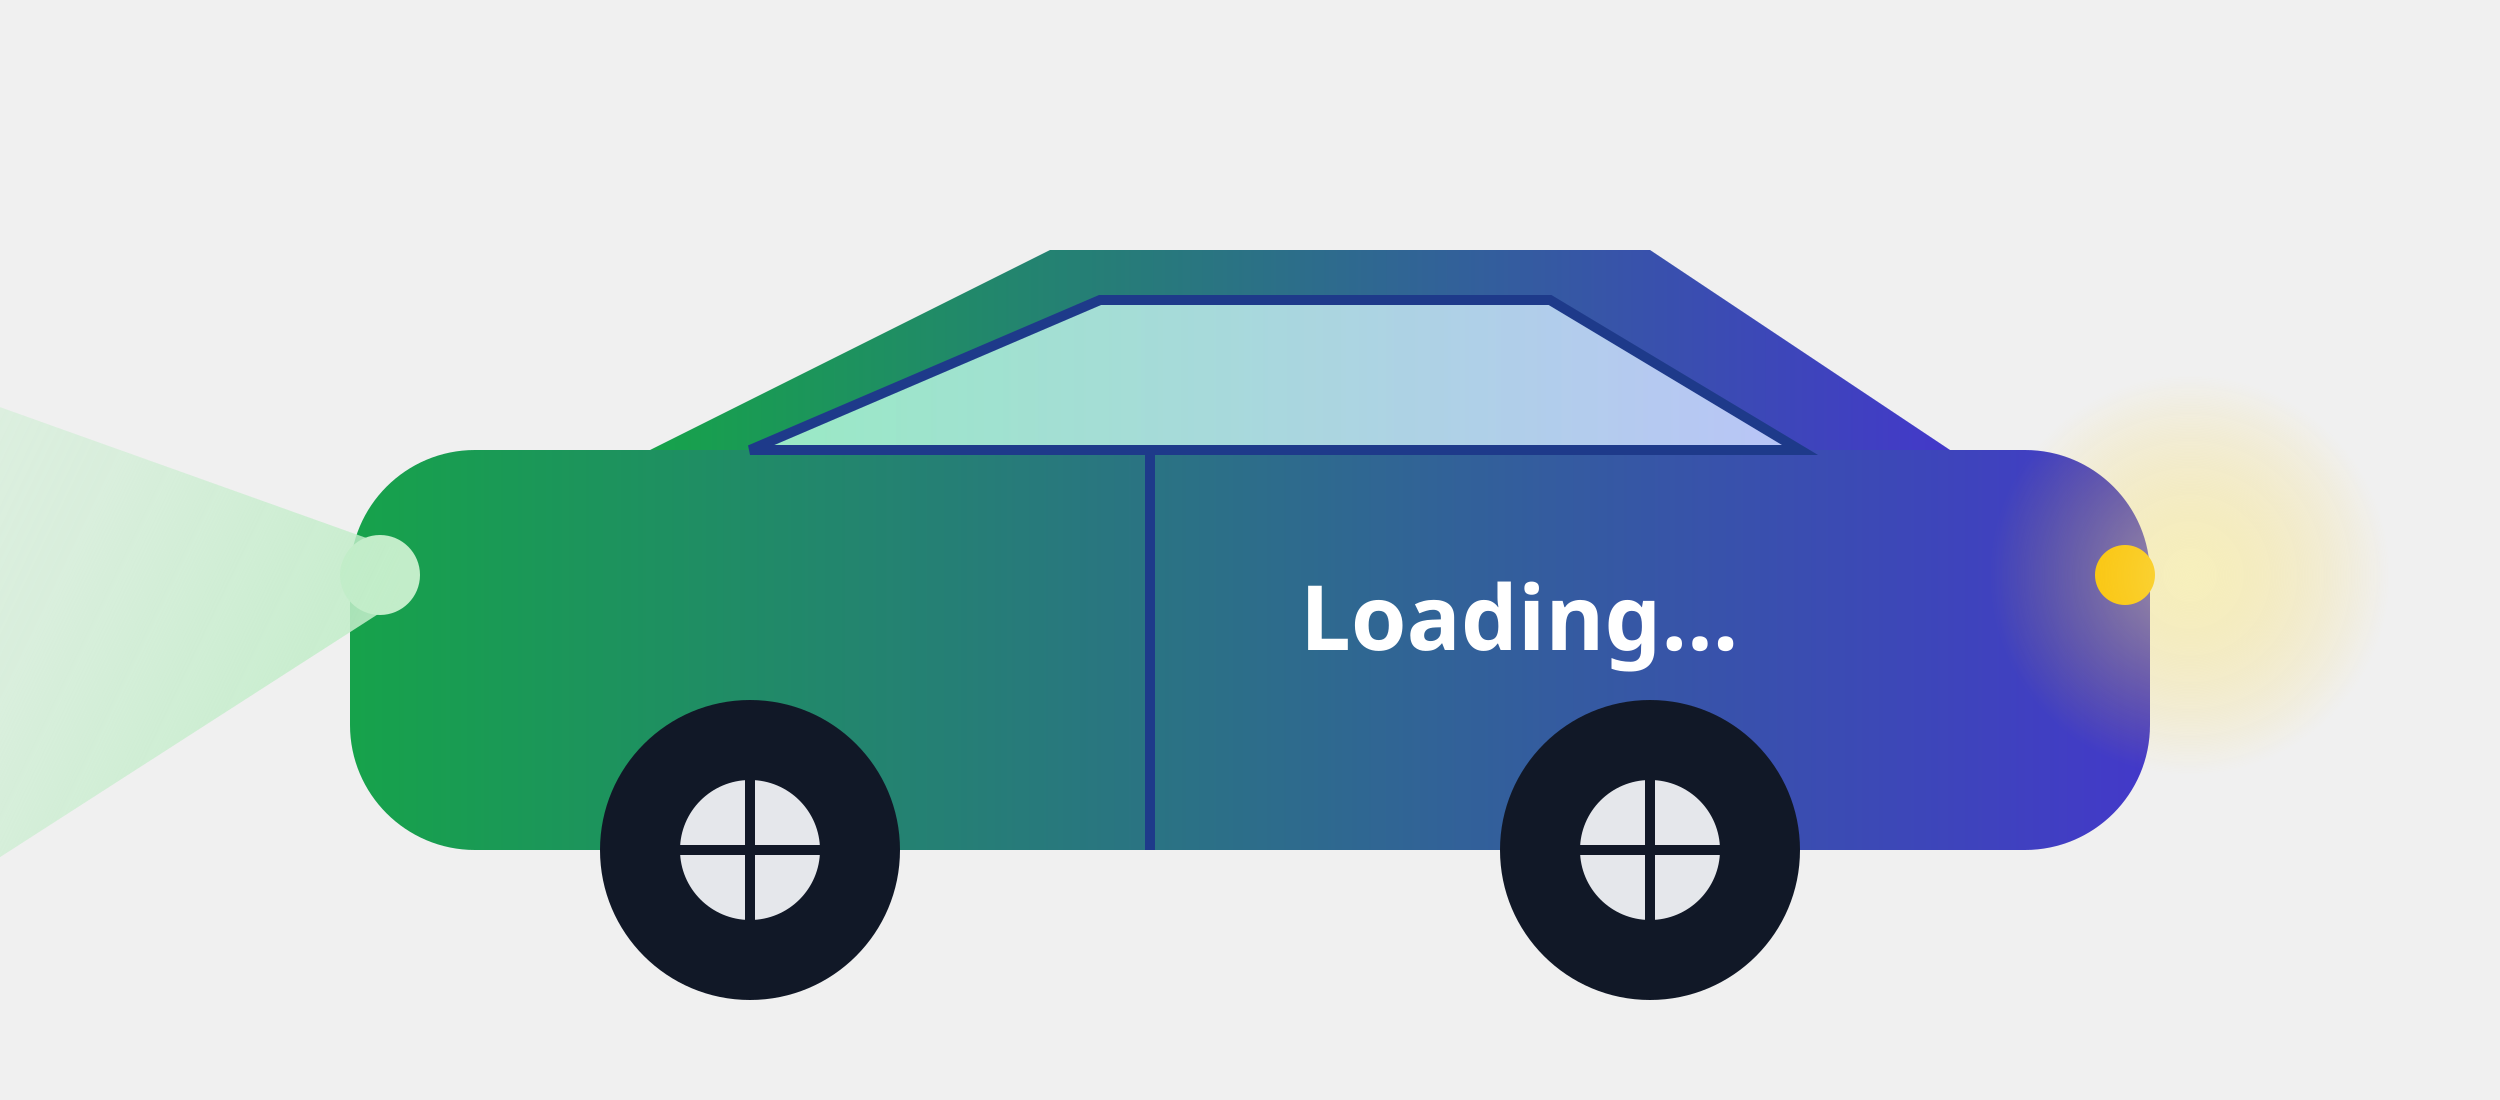
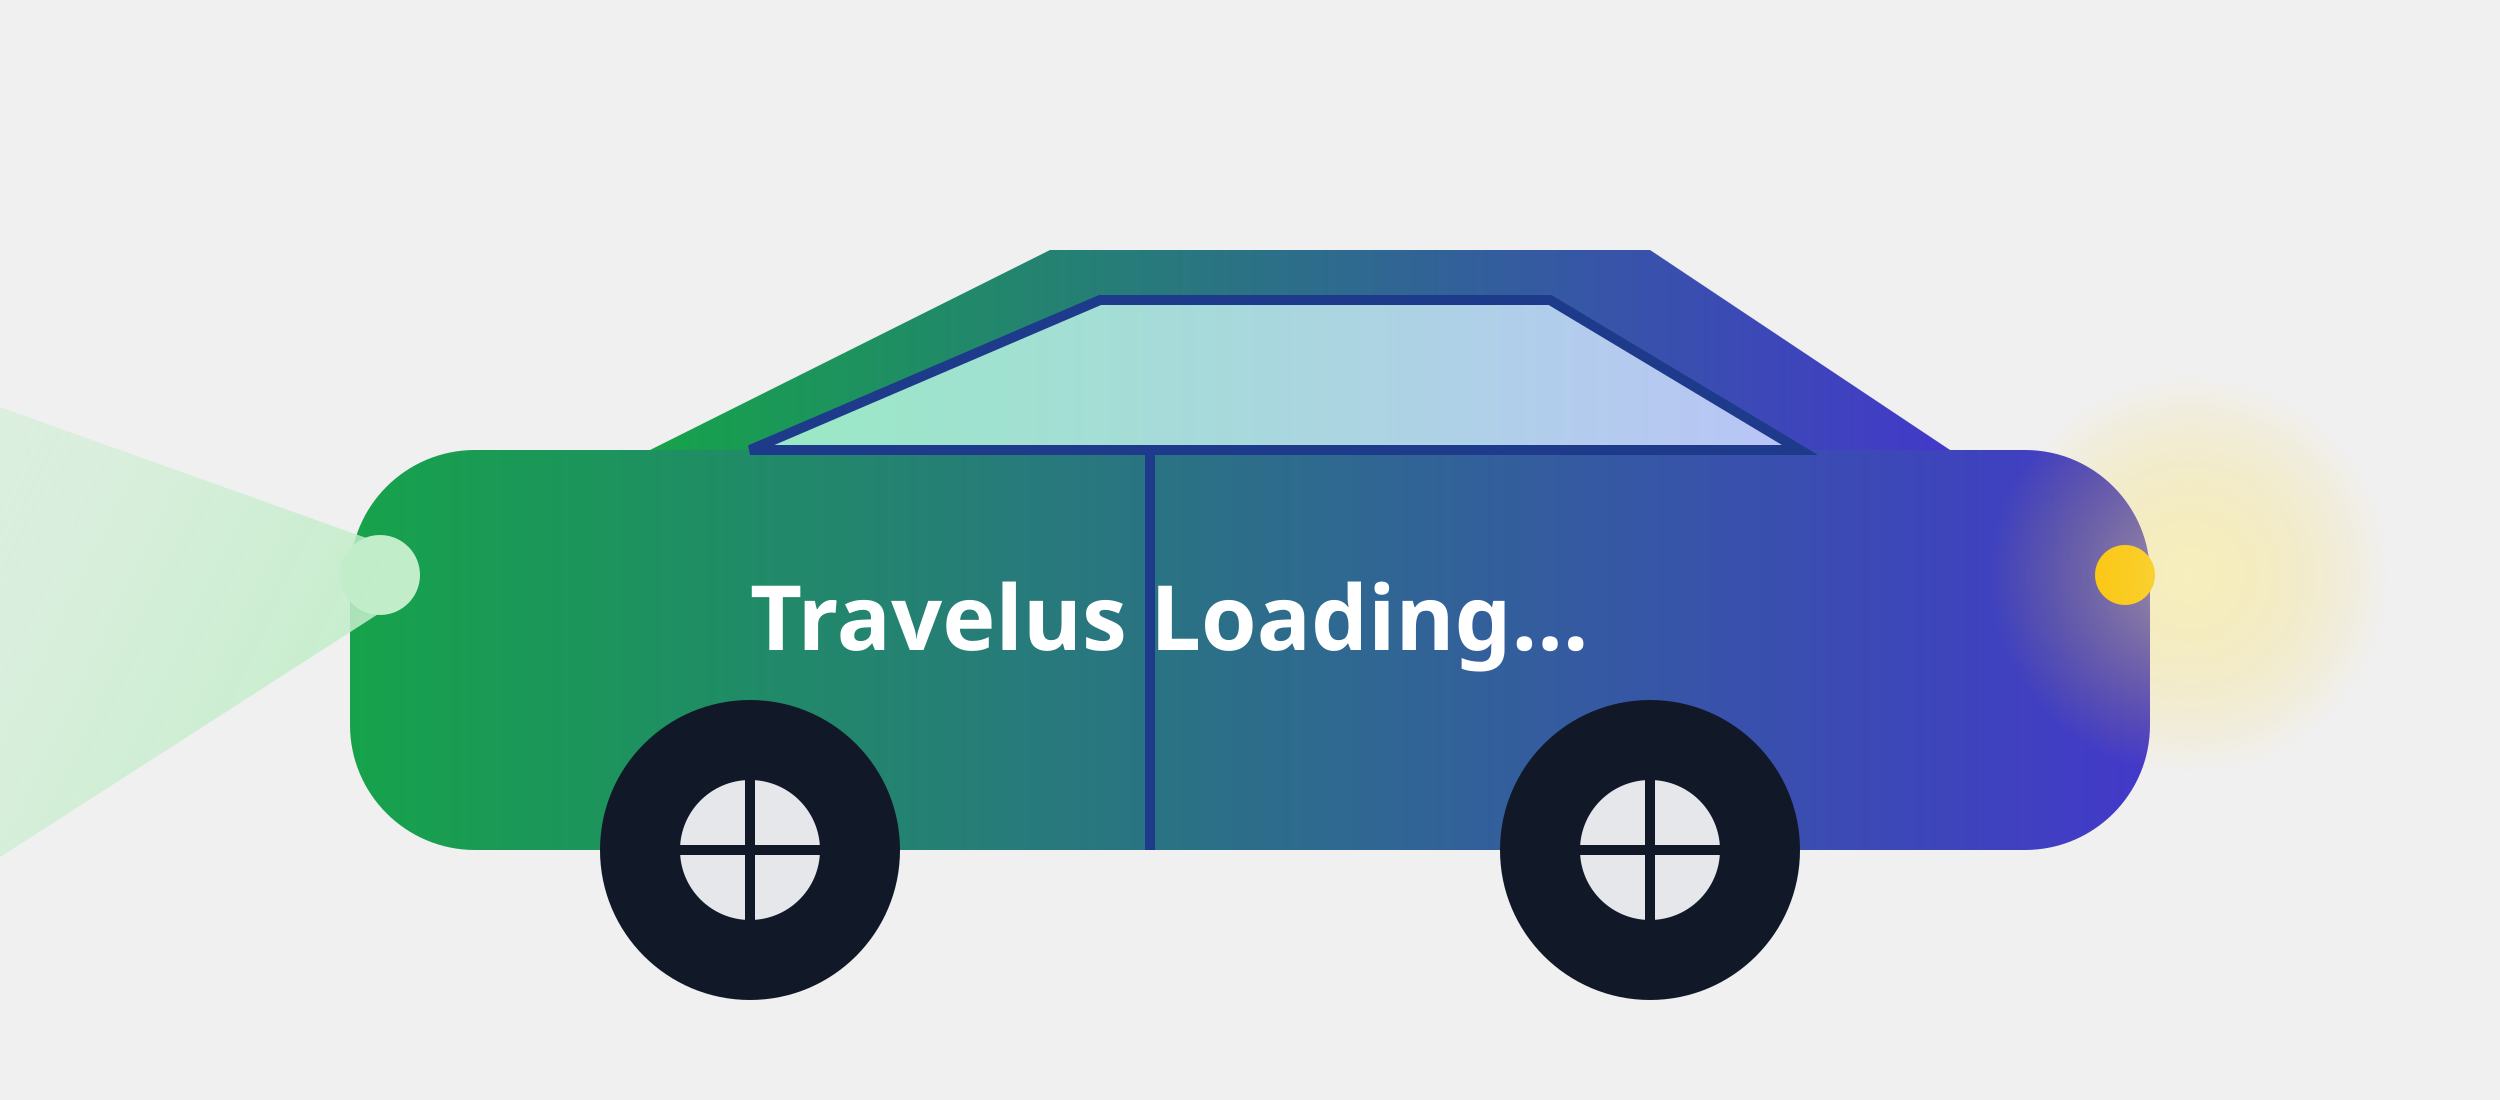
<svg xmlns="http://www.w3.org/2000/svg" width="300" height="132" viewBox="0 0 500 220">
  <defs>
    <linearGradient id="travelusBody" x1="0%" y1="0%" x2="100%" y2="0%">
      <stop offset="0%" style="stop-color:#16a34a; stop-opacity:1" />
      <stop offset="100%" style="stop-color:#4338ca; stop-opacity:1" />
    </linearGradient>
    <linearGradient id="travelusWindow" x1="0%" y1="0%" x2="100%" y2="0%">
      <stop offset="0%" style="stop-color:#a7f3d0; stop-opacity:0.9" />
      <stop offset="100%" style="stop-color:#c7d2fe; stop-opacity:0.9" />
    </linearGradient>
    <radialGradient id="travelusHeadlight" cx="50%" cy="50%" r="50%">
      <stop offset="0%" style="stop-color:#fef08a; stop-opacity:1" />
      <stop offset="100%" style="stop-color:#facc15; stop-opacity:0" />
    </radialGradient>
    <linearGradient id="headlightBeam" x1="100%" y1="50%" x2="0%">
      <stop offset="0%" stop-color="#c2edc9" stop-opacity="1" />
      <stop offset="25%" stop-color="#c2edc9" stop-opacity="0.5" />
      <stop offset="100%" stop-color="#c2edc9" stop-opacity="0" />
    </linearGradient>
  </defs>
  <rect x="70" y="90" rx="25" ry="25" width="360" height="80" fill="url(#travelusBody)" />
  <polygon points="130,90 210,50 330,50 390,90" fill="url(#travelusBody)" />
  <polygon points="150,90 220,60 310,60 360,90" fill="url(#travelusWindow)" stroke="#1e3a8a" stroke-width="2" />
  <circle cx="425" cy="115" r="6" fill="#f9bf00ff">
    <animate attributeName="opacity" values="1;0;1" dur="0.8s" repeatCount="indefinite" />
  </circle>
  <circle cx="438" cy="115" r="40" fill="url(#travelusHeadlight)" opacity="0.5" />
  <circle cx="76" cy="115" r="8" fill="#c2edc9ff">
    <animate attributeName="opacity" values="1;0.2;1" dur="1s" repeatCount="indefinite" />
  </circle>
  <polygon points="80,110 -200,10 -200,300 80,120" fill="url(#headlightBeam)">
    <animate attributeName="opacity" values="1;0.2;1" dur="1s" repeatCount="indefinite" />
  </polygon>
  <line x1="230" y1="90" x2="230" y2="170" stroke="#1e3a8a" stroke-width="2" />
-   <text x="260" y="130" font-family="Verdana, sans-serif" font-size="18" font-weight="bold" fill="white">
-     Loading...
+   <text x="150" y="130" font-family="Verdana, sans-serif" font-size="18" font-weight="bold" fill="white">
+     Travelus Loading...
  </text>
  <g>
    <circle cx="150" cy="170" r="30" fill="#111827" />
    <g>
      <circle cx="150" cy="170" r="14" fill="#e5e7eb" />
      <line x1="150" y1="170" x2="150" y2="156" stroke="#111827" stroke-width="2" />
      <line x1="150" y1="170" x2="164" y2="170" stroke="#111827" stroke-width="2" />
      <line x1="150" y1="170" x2="150" y2="184" stroke="#111827" stroke-width="2" />
      <line x1="150" y1="170" x2="136" y2="170" stroke="#111827" stroke-width="2" />
    </g>
    <circle cx="330" cy="170" r="30" fill="#111827" />
    <g>
      <circle cx="330" cy="170" r="14" fill="#e5e7eb" />
      <line x1="330" y1="170" x2="330" y2="156" stroke="#111827" stroke-width="2" />
      <line x1="330" y1="170" x2="344" y2="170" stroke="#111827" stroke-width="2" />
      <line x1="330" y1="170" x2="330" y2="184" stroke="#111827" stroke-width="2" />
      <line x1="330" y1="170" x2="316" y2="170" stroke="#111827" stroke-width="2" />
    </g>
  </g>
</svg>
